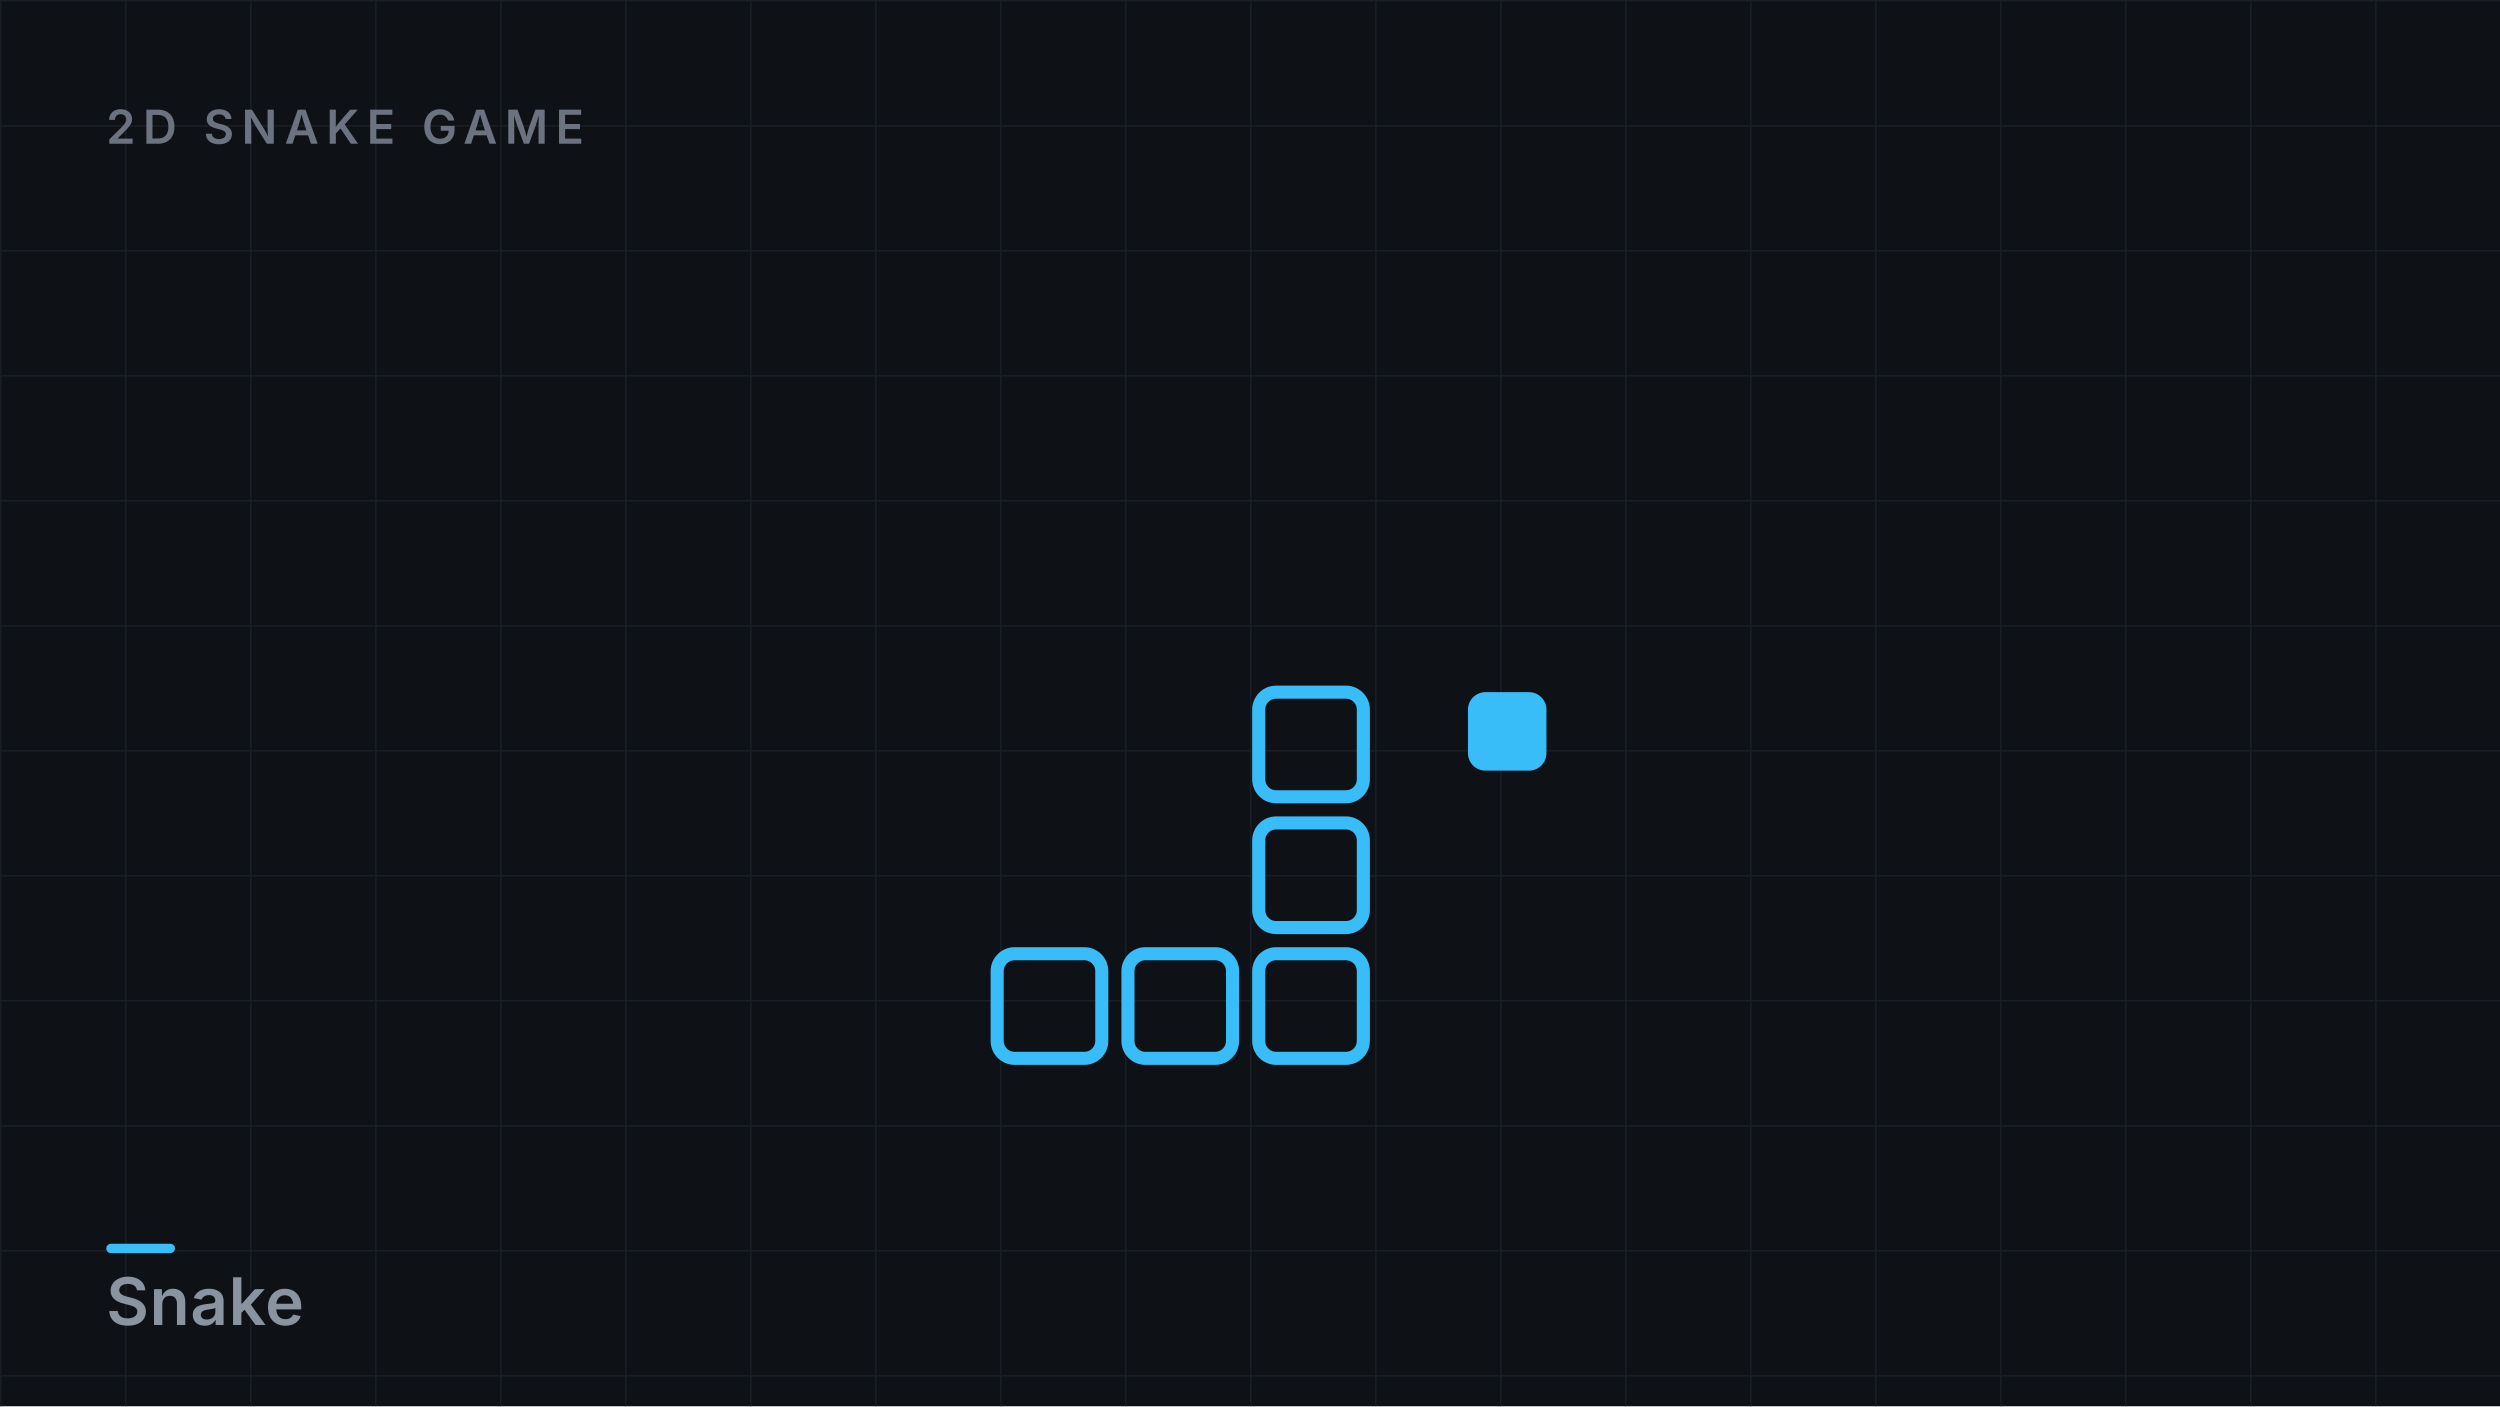
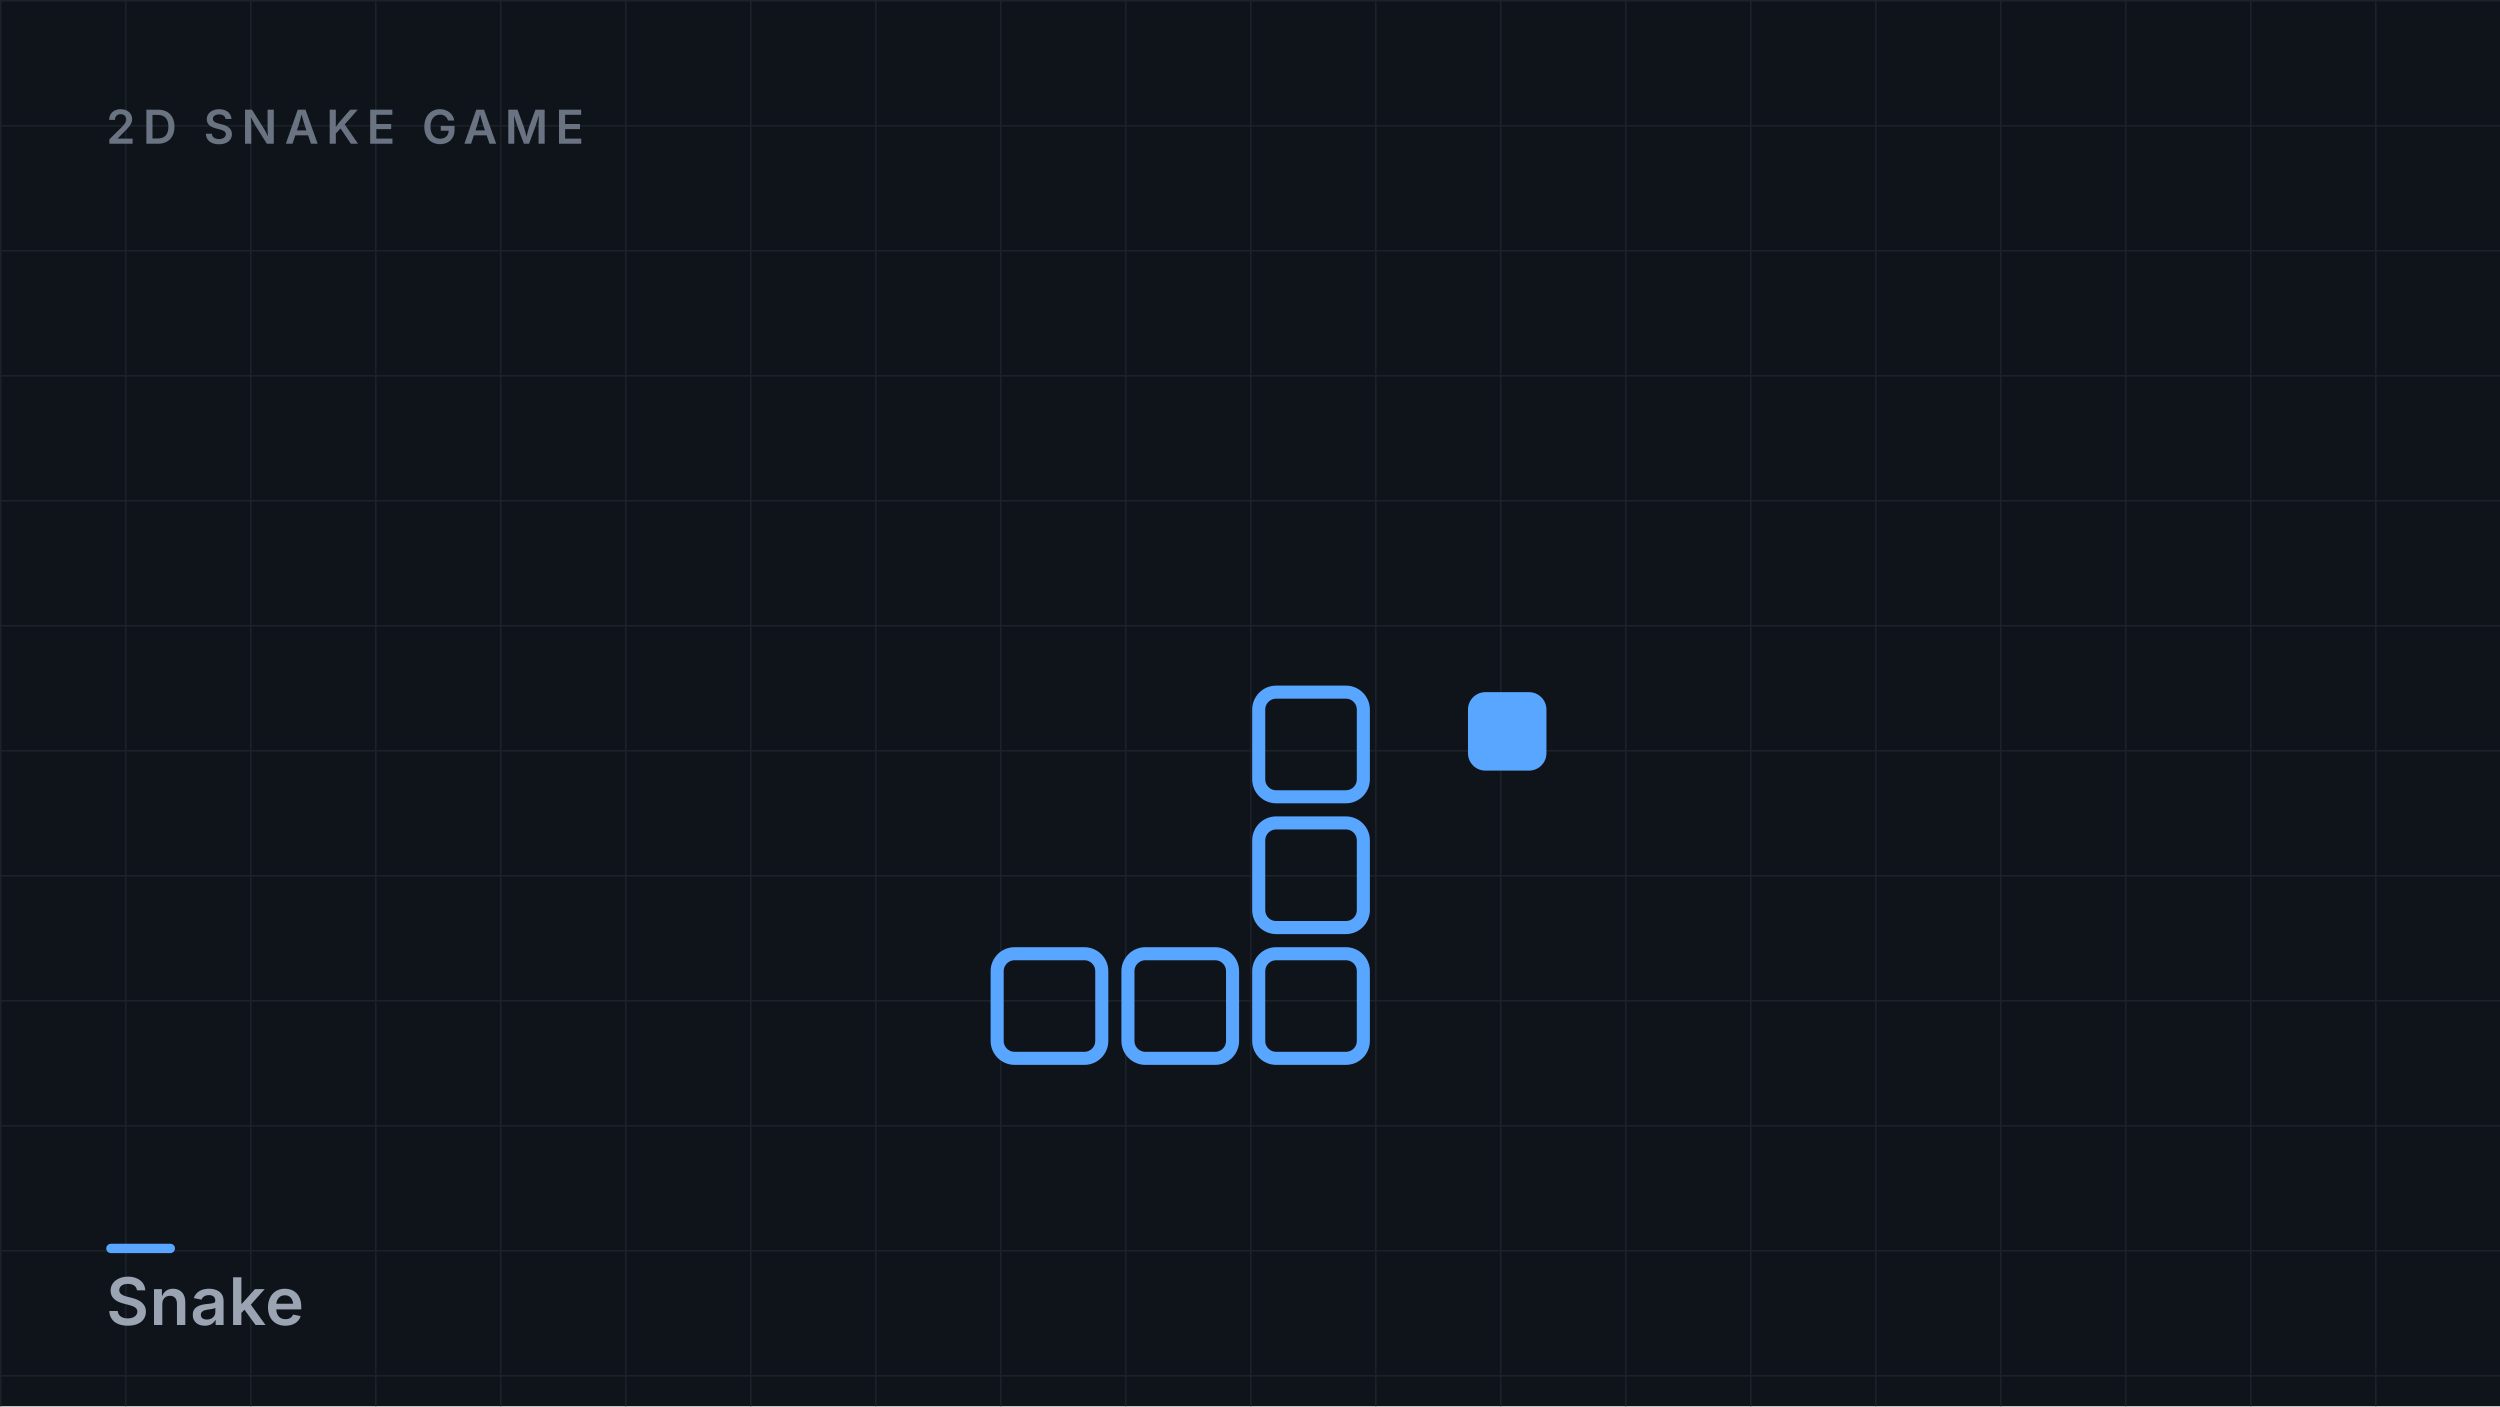
<svg xmlns="http://www.w3.org/2000/svg" viewBox="0 0 800 450" role="img" aria-label="Snake">
  <defs>
    <pattern id="g" width="40" height="40" patternUnits="userSpaceOnUse">
-       <path d="M40 0H0V40" fill="none" stroke="#191E26" stroke-width="1" />
+       <path d="M40 0H0V40" fill="none" stroke="#1C222C" stroke-width="1" />
    </pattern>
  </defs>
-   <rect width="800" height="450" fill="#0E1116" />
+   <rect width="800" height="450" fill="#0F131A" />
  <rect width="800" height="450" fill="url(#g)" />
-   <text x="34" y="46" fill="#6B7280" font-family="Inter, system-ui, sans-serif" font-size="15" font-weight="600" letter-spacing="2.4">2D SNAKE GAME</text>
+   <text x="34" y="46" fill="#6A7381" font-family="Inter, system-ui, sans-serif" font-size="15" font-weight="600" letter-spacing="2.4">2D SNAKE GAME</text>
  <g transform="translate(260.5 135.0) scale(1.395)">
-     <rect x="42" y="122" width="24" height="24" rx="4" fill="none" stroke="#38BDF8" stroke-width="3" />
-     <rect x="72" y="122" width="24" height="24" rx="4" fill="none" stroke="#38BDF8" stroke-width="3" />
-     <rect x="102" y="122" width="24" height="24" rx="4" fill="none" stroke="#38BDF8" stroke-width="3" />
-     <rect x="102" y="92" width="24" height="24" rx="4" fill="none" stroke="#38BDF8" stroke-width="3" />
-     <rect x="102" y="62" width="24" height="24" rx="4" fill="none" stroke="#38BDF8" stroke-width="3" />
-     <rect x="150" y="62" width="18" height="18" rx="4" fill="#38BDF8" />
+     <rect x="42" y="122" width="24" height="24" rx="4" fill="none" stroke="#58A6FF" stroke-width="3" />
+     <rect x="72" y="122" width="24" height="24" rx="4" fill="none" stroke="#58A6FF" stroke-width="3" />
+     <rect x="102" y="122" width="24" height="24" rx="4" fill="none" stroke="#58A6FF" stroke-width="3" />
+     <rect x="102" y="92" width="24" height="24" rx="4" fill="none" stroke="#58A6FF" stroke-width="3" />
+     <rect x="102" y="62" width="24" height="24" rx="4" fill="none" stroke="#58A6FF" stroke-width="3" />
+     <rect x="150" y="62" width="18" height="18" rx="4" fill="#58A6FF" />
  </g>
-   <rect x="34" y="398" width="22" height="3" rx="1.5" fill="#38BDF8" />
-   <text x="34" y="424" fill="#8A93A0" font-family="Inter, system-ui, sans-serif" font-size="21" font-weight="600" letter-spacing="0.2">Snake</text>
+   <rect x="34" y="398" width="22" height="3" rx="1.5" fill="#58A6FF" />
+   <text x="34" y="424" fill="#9BA4B2" font-family="Inter, system-ui, sans-serif" font-size="21" font-weight="600" letter-spacing="0.2">Snake</text>
</svg>
